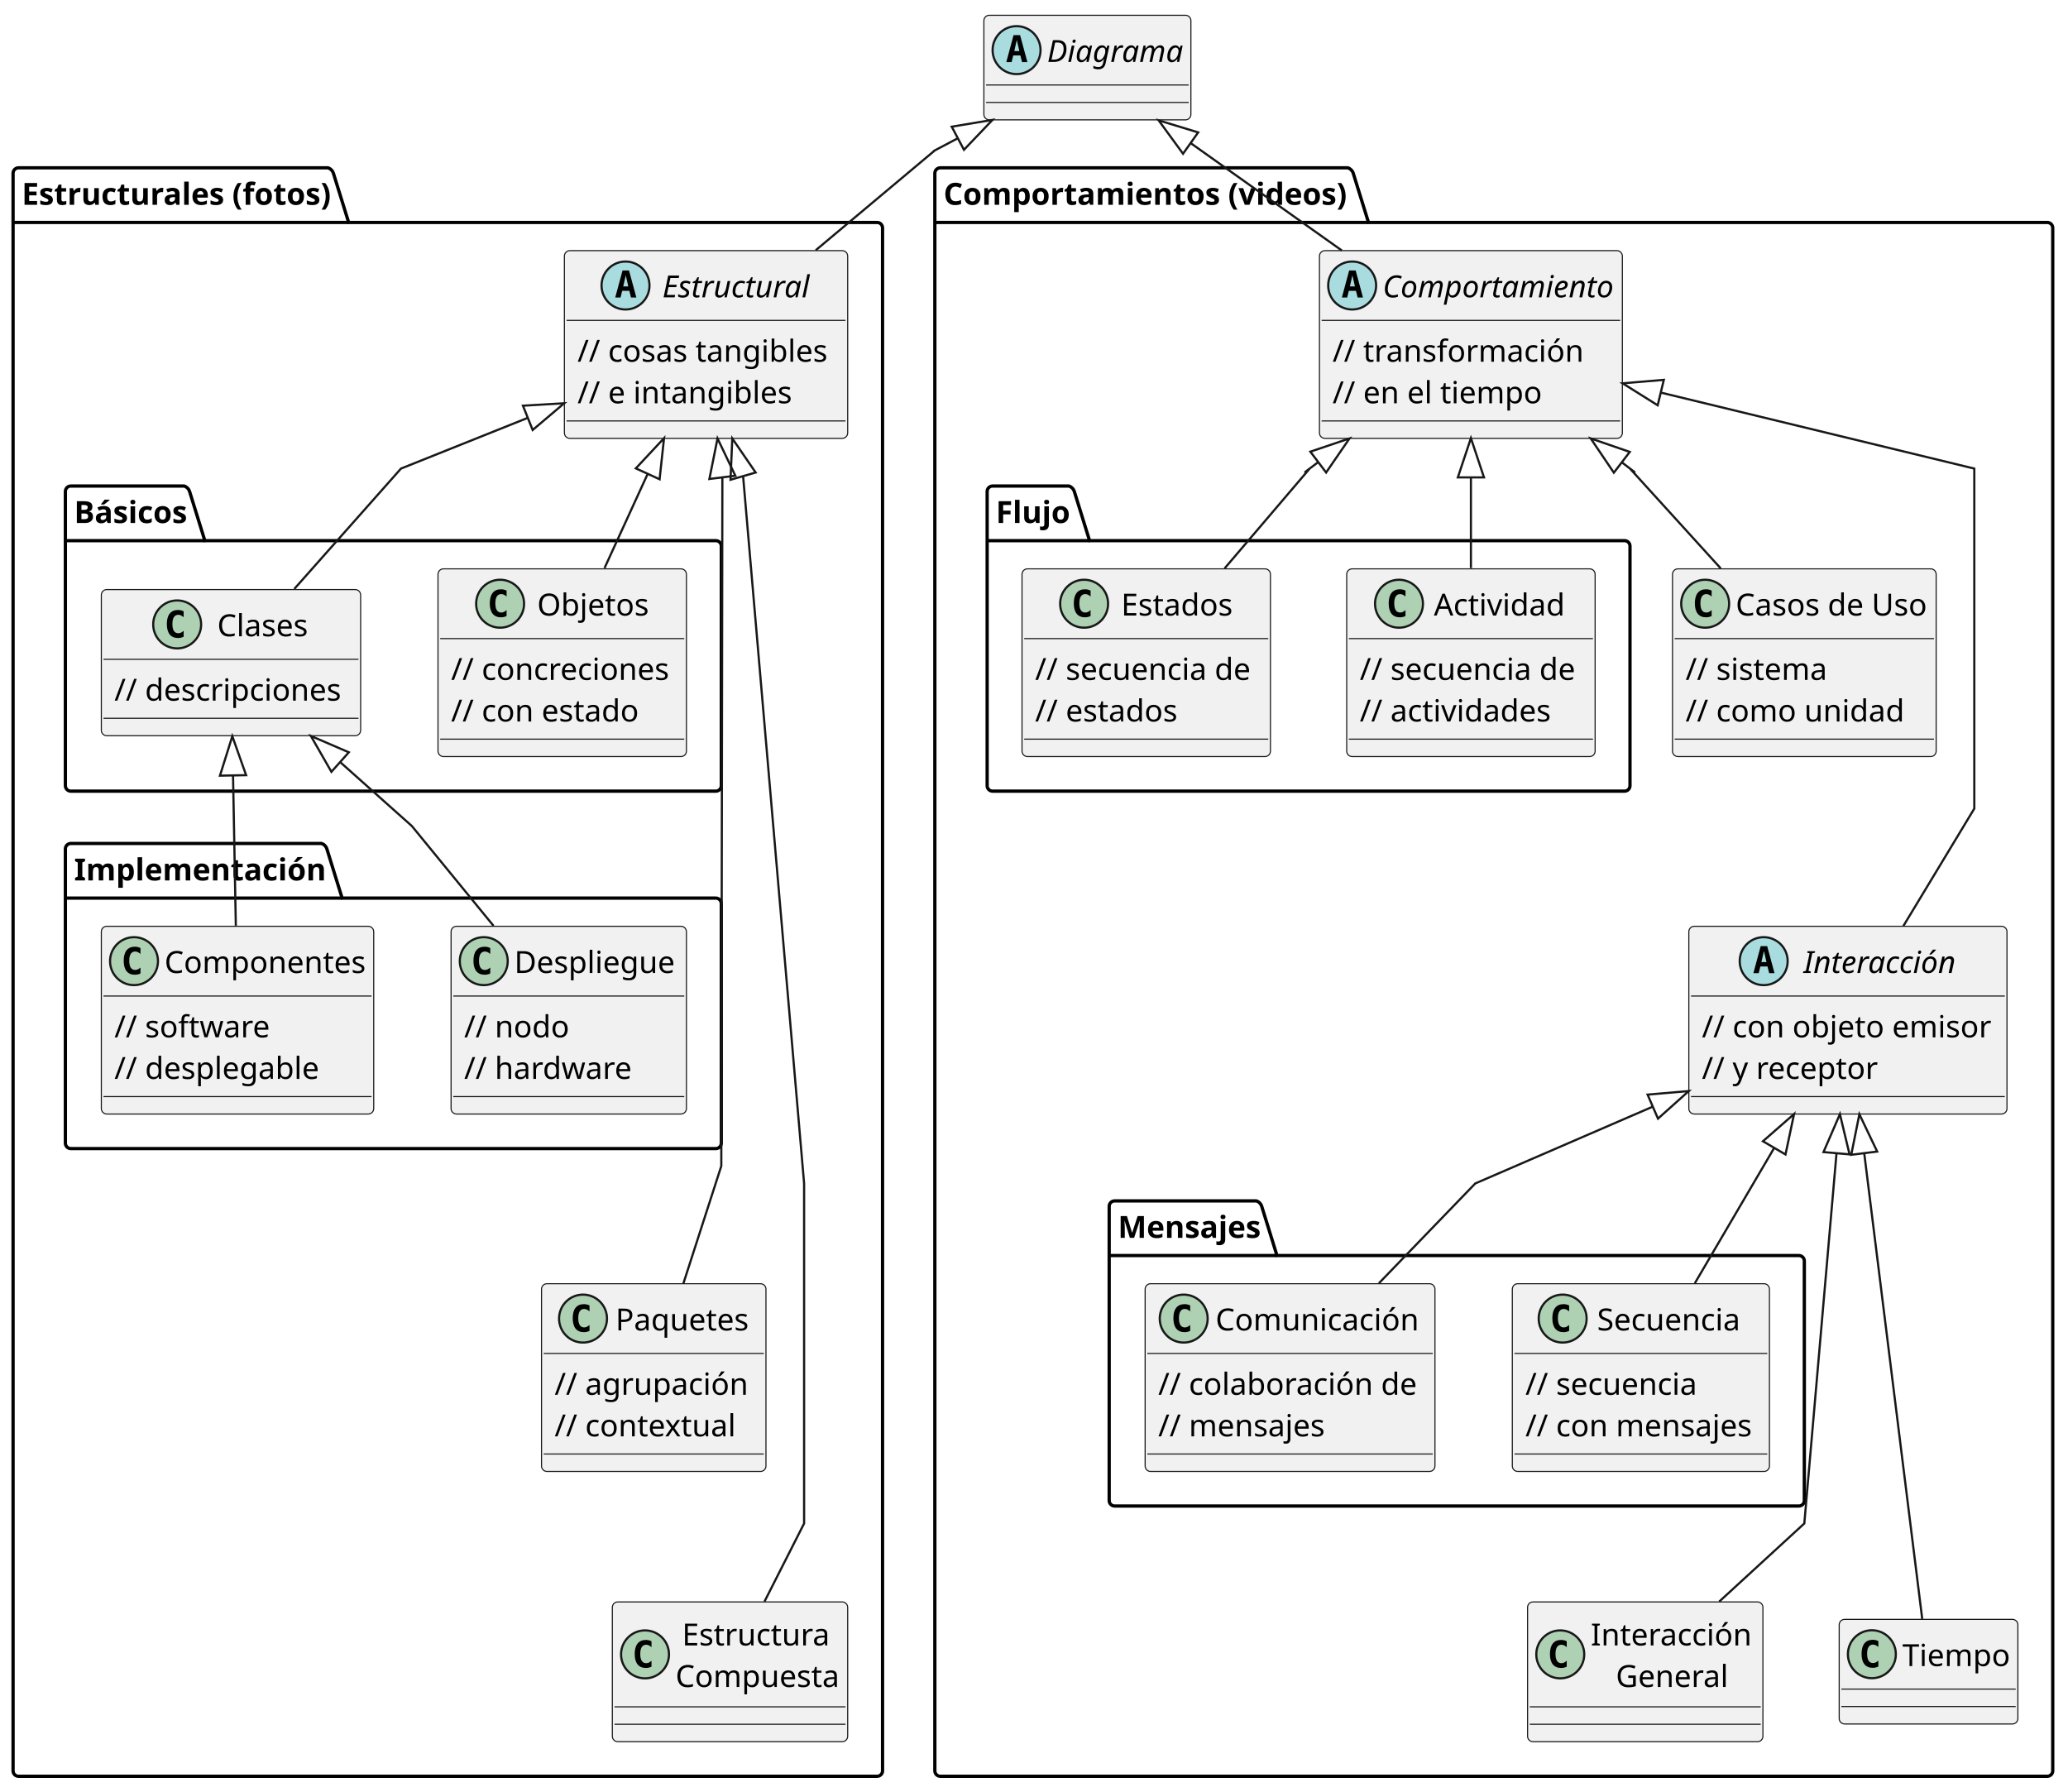
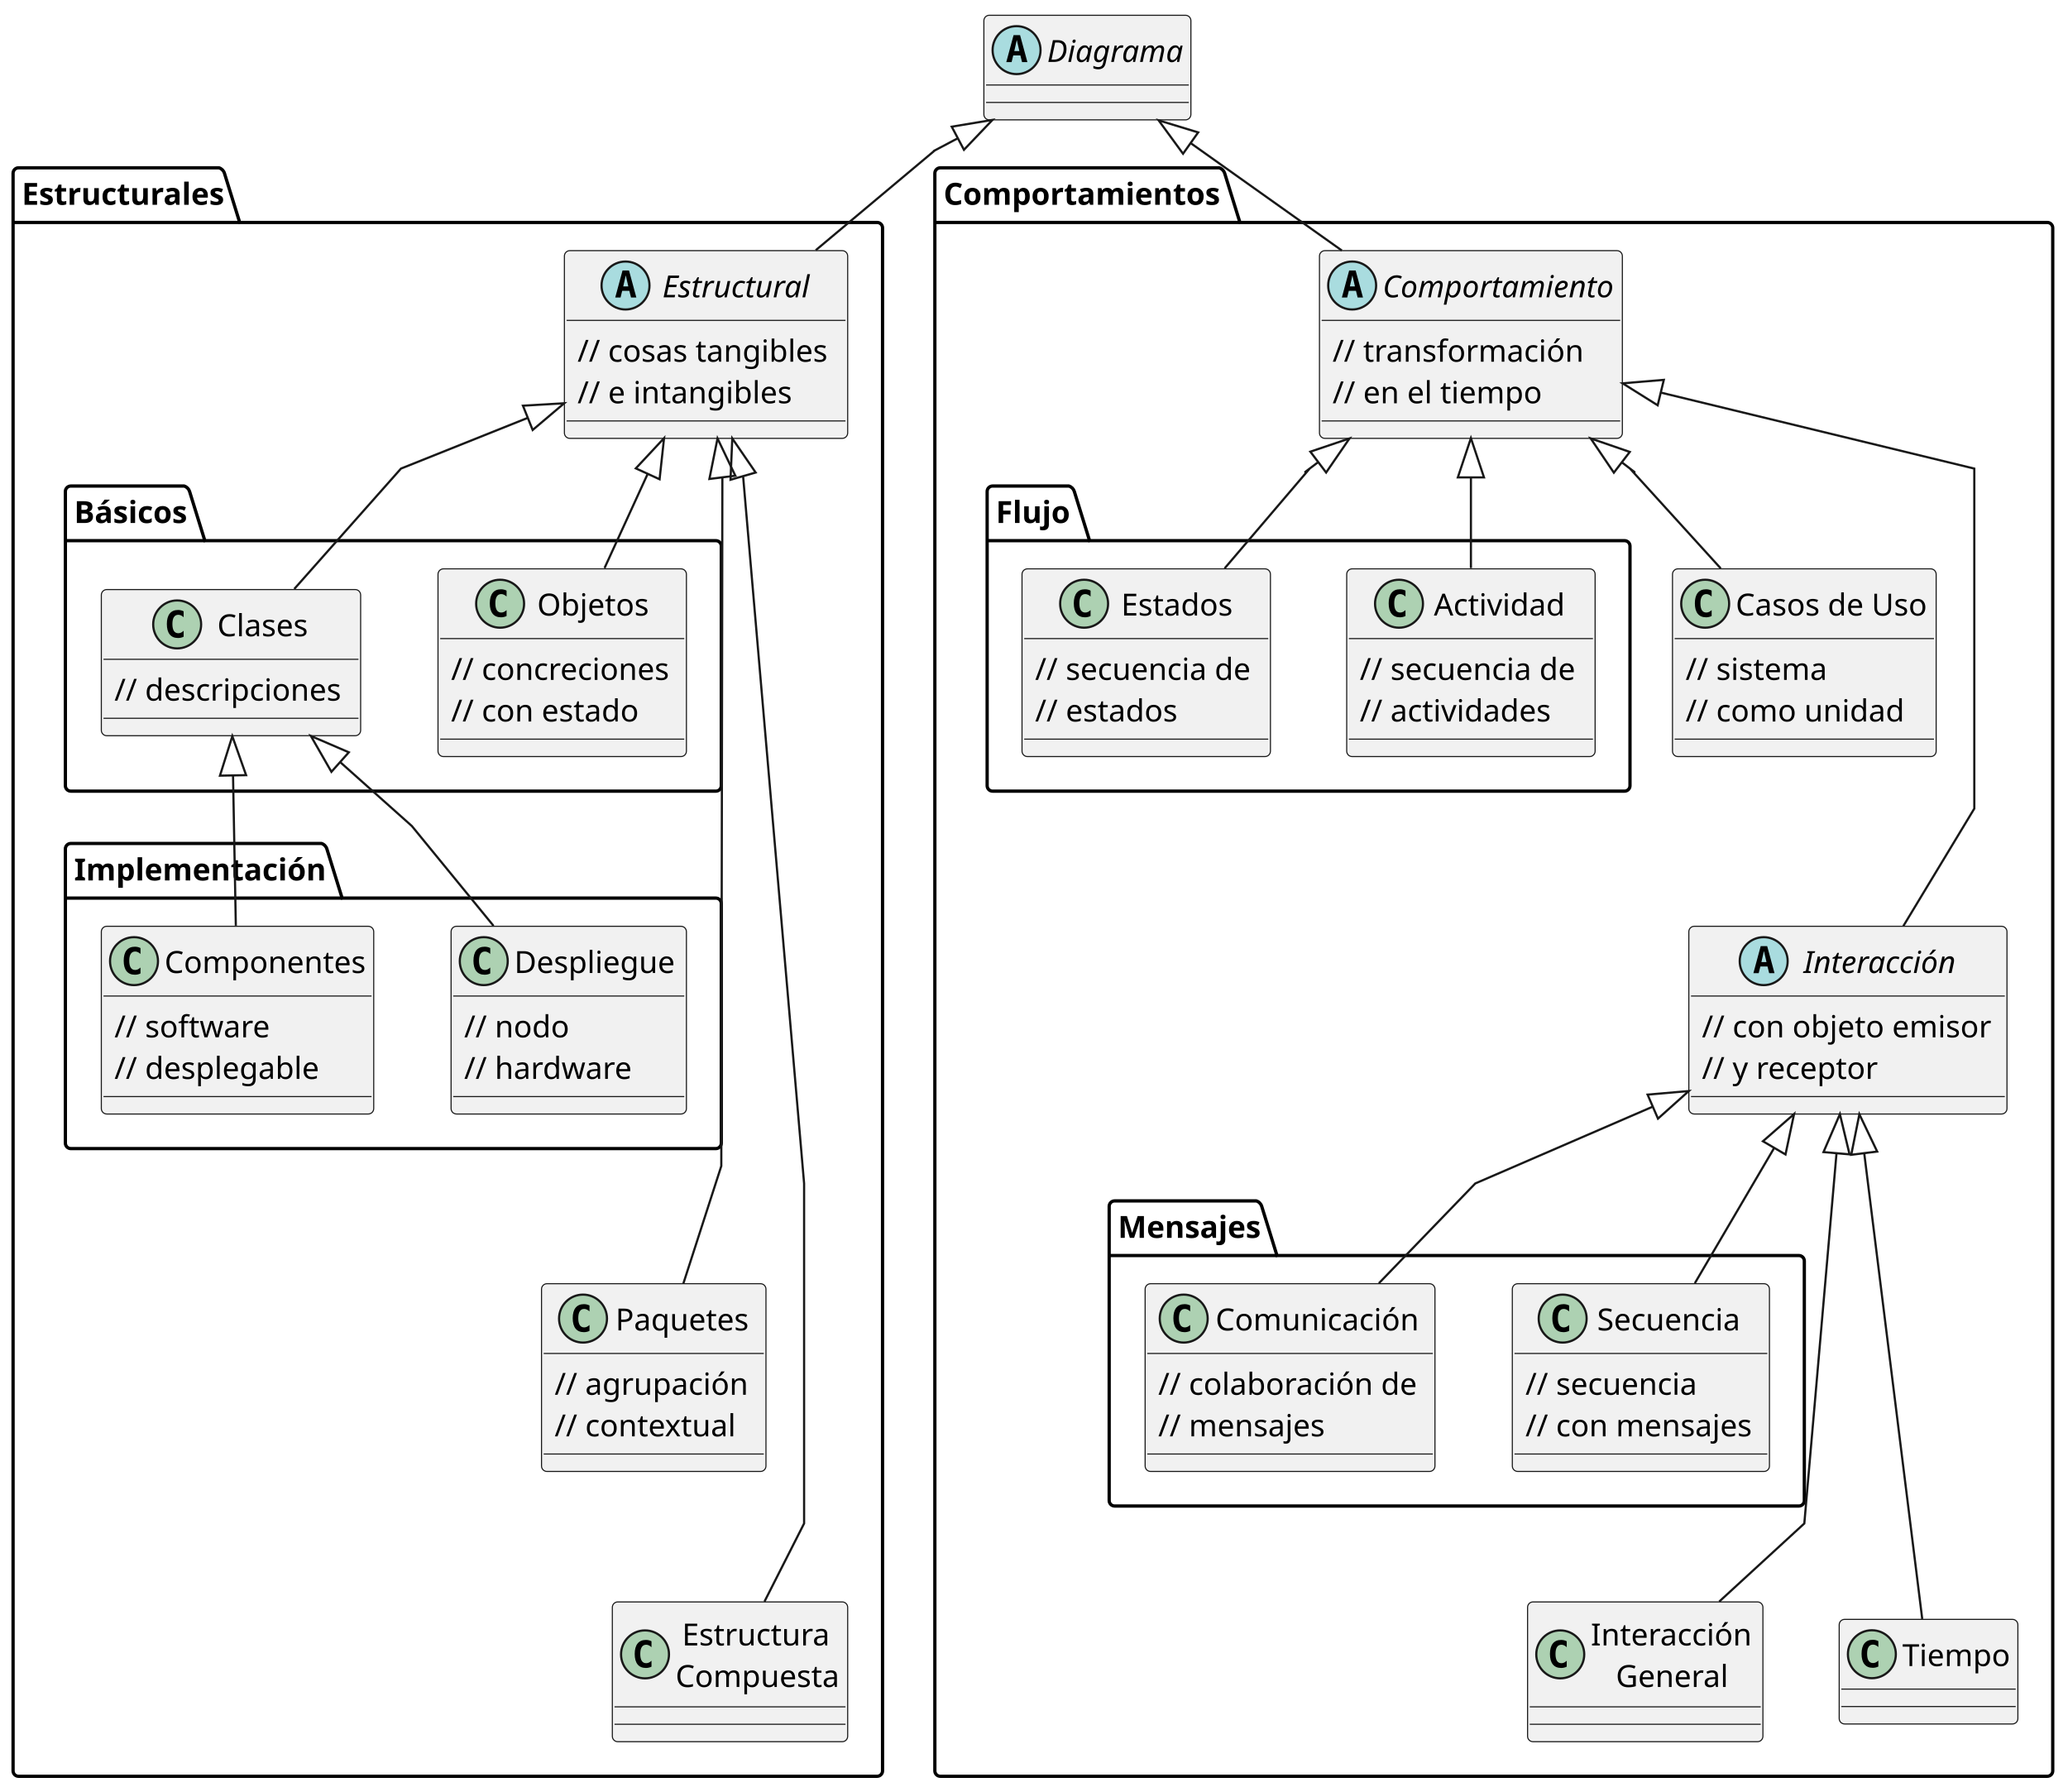
<svg xmlns="http://www.w3.org/2000/svg" contentStyleType="text/css" height="822px" preserveAspectRatio="none" style="width:949px;height:822px;background:#FFFFFF;" version="1.1" viewBox="0 0 949 822" width="949px" zoomAndPan="magnify">
  <defs />
  <g>
    <g id="cluster_estructurales">
-       <path d="M8.5,77 L150.5,77 A3.75,3.75 0 0 1 153,79.5 L160,102.068 L402.5,102.068 A2.5,2.5 0 0 1 405,104.568 L405,812.5 A2.5,2.5 0 0 1 402.5,815 L8.5,815 A2.5,2.5 0 0 1 6,812.5 L6,79.5 A2.5,2.5 0 0 1 8.5,77 " fill="none" style="stroke:#000000;stroke-width:1.5;" />
-       <line style="stroke:#000000;stroke-width:1.5;" x1="6" x2="160" y1="102.068" y2="102.068" />
-       <text fill="#000000" font-family="sans-serif" font-size="14" font-weight="bold" lengthAdjust="spacing" textLength="141" x="10" y="93.966">Estructurales (fotos)</text>
+       <path d="M8.5,77 L100.5,77 A3.75,3.75 0 0 1 103,79.5 L110,102.068 L402.5,102.068 A2.5,2.5 0 0 1 405,104.568 L405,812.5 A2.5,2.5 0 0 1 402.5,815 L8.5,815 A2.5,2.5 0 0 1 6,812.5 L6,79.5 A2.5,2.5 0 0 1 8.5,77 " fill="none" style="stroke:#000000;stroke-width:1.5;" />
+       <line style="stroke:#000000;stroke-width:1.5;" x1="6" x2="110" y1="102.068" y2="102.068" />
+       <text fill="#000000" font-family="sans-serif" font-size="14" font-weight="bold" lengthAdjust="spacing" textLength="91" x="10" y="93.966">Estructurales</text>
    </g>
    <g id="cluster_Básicos">
      <path d="M32.5,223 L84.5,223 A3.75,3.75 0 0 1 87,225.5 L94,248.068 L328.5,248.068 A2.5,2.5 0 0 1 331,250.568 L331,360.5 A2.5,2.5 0 0 1 328.5,363 L32.5,363 A2.5,2.5 0 0 1 30,360.5 L30,225.5 A2.5,2.5 0 0 1 32.5,223 " fill="none" style="stroke:#000000;stroke-width:1.5;" />
      <line style="stroke:#000000;stroke-width:1.5;" x1="30" x2="94" y1="248.068" y2="248.068" />
      <text fill="#000000" font-family="sans-serif" font-size="14" font-weight="bold" lengthAdjust="spacing" textLength="51" x="34" y="239.966">Básicos</text>
    </g>
    <g id="cluster_Implementación">
      <path d="M32.5,387 L147.5,387 A3.75,3.75 0 0 1 150,389.5 L157,412.068 L328.5,412.068 A2.5,2.5 0 0 1 331,414.568 L331,524.5 A2.5,2.5 0 0 1 328.5,527 L32.5,527 A2.5,2.5 0 0 1 30,524.5 L30,389.5 A2.5,2.5 0 0 1 32.5,387 " fill="none" style="stroke:#000000;stroke-width:1.5;" />
      <line style="stroke:#000000;stroke-width:1.5;" x1="30" x2="157" y1="412.068" y2="412.068" />
      <text fill="#000000" font-family="sans-serif" font-size="14" font-weight="bold" lengthAdjust="spacing" textLength="114" x="34" y="403.966">Implementación</text>
    </g>
    <g id="cluster_comportamientos">
-       <path d="M431.5,77 L618.5,77 A3.75,3.75 0 0 1 621,79.5 L628,102.068 L939.5,102.068 A2.5,2.5 0 0 1 942,104.568 L942,812.5 A2.5,2.5 0 0 1 939.5,815 L431.5,815 A2.5,2.5 0 0 1 429,812.5 L429,79.5 A2.5,2.5 0 0 1 431.5,77 " fill="none" style="stroke:#000000;stroke-width:1.5;" />
-       <line style="stroke:#000000;stroke-width:1.5;" x1="429" x2="628" y1="102.068" y2="102.068" />
-       <text fill="#000000" font-family="sans-serif" font-size="14" font-weight="bold" lengthAdjust="spacing" textLength="186" x="433" y="93.966">Comportamientos (videos)</text>
+       <path d="M431.5,77 L559.5,77 A3.75,3.75 0 0 1 562,79.5 L569,102.068 L939.5,102.068 A2.5,2.5 0 0 1 942,104.568 L942,812.5 A2.5,2.5 0 0 1 939.5,815 L431.5,815 A2.5,2.5 0 0 1 429,812.5 L429,79.5 A2.5,2.5 0 0 1 431.5,77 " fill="none" style="stroke:#000000;stroke-width:1.5;" />
+       <line style="stroke:#000000;stroke-width:1.5;" x1="429" x2="569" y1="102.068" y2="102.068" />
+       <text fill="#000000" font-family="sans-serif" font-size="14" font-weight="bold" lengthAdjust="spacing" textLength="127" x="433" y="93.966">Comportamientos</text>
    </g>
    <g id="cluster_Flujo">
      <path d="M455.5,223 L490.5,223 A3.75,3.75 0 0 1 493,225.5 L500,248.068 L745.5,248.068 A2.5,2.5 0 0 1 748,250.568 L748,360.5 A2.5,2.5 0 0 1 745.5,363 L455.5,363 A2.5,2.5 0 0 1 453,360.5 L453,225.5 A2.5,2.5 0 0 1 455.5,223 " fill="none" style="stroke:#000000;stroke-width:1.5;" />
      <line style="stroke:#000000;stroke-width:1.5;" x1="453" x2="500" y1="248.068" y2="248.068" />
      <text fill="#000000" font-family="sans-serif" font-size="14" font-weight="bold" lengthAdjust="spacing" textLength="34" x="457" y="239.966">Flujo</text>
    </g>
    <g id="cluster_Mensajes">
      <path d="M511.5,551 L576.5,551 A3.75,3.75 0 0 1 579,553.5 L586,576.068 L825.5,576.068 A2.5,2.5 0 0 1 828,578.568 L828,688.5 A2.5,2.5 0 0 1 825.5,691 L511.5,691 A2.5,2.5 0 0 1 509,688.5 L509,553.5 A2.5,2.5 0 0 1 511.5,551 " fill="none" style="stroke:#000000;stroke-width:1.5;" />
      <line style="stroke:#000000;stroke-width:1.5;" x1="509" x2="586" y1="576.068" y2="576.068" />
      <text fill="#000000" font-family="sans-serif" font-size="14" font-weight="bold" lengthAdjust="spacing" textLength="64" x="513" y="567.966">Mensajes</text>
    </g>
    <g id="elem_Estructural">
      <rect codeLine="7" fill="#F1F1F1" height="86.136" id="Estructural" rx="2.5" ry="2.5" style="stroke:#181818;stroke-width:0.5;" width="130" x="259" y="115" />
      <ellipse cx="287.05" cy="131" fill="#A9DCDF" rx="11" ry="11" style="stroke:#181818;stroke-width:1.0;" />
      <path d="M287.159,126.344 L286.003,131.422 L288.331,131.422 L287.159,126.344 Z M285.675,124.109 L288.659,124.109 L292.019,136.5 L289.566,136.5 L288.8,133.438 L285.519,133.438 L284.769,136.5 L282.331,136.5 L285.675,124.109 Z " fill="#000000" />
      <text fill="#000000" font-family="sans-serif" font-size="14" font-style="italic" lengthAdjust="spacing" textLength="69" x="303.95" y="136.432">Estructural</text>
      <line style="stroke:#181818;stroke-width:0.5;" x1="260" x2="388" y1="147" y2="147" />
      <text fill="#000000" font-family="sans-serif" font-size="14" lengthAdjust="spacing" textLength="118" x="265" y="165.966">// cosas tangibles</text>
      <text fill="#000000" font-family="sans-serif" font-size="14" lengthAdjust="spacing" textLength="102" x="265" y="185.034">// e intangibles</text>
      <line style="stroke:#181818;stroke-width:0.5;" x1="260" x2="388" y1="193.136" y2="193.136" />
    </g>
    <g id="elem_Paquetes">
      <rect codeLine="33" fill="#F1F1F1" height="86.136" id="Paquetes" rx="2.5" ry="2.5" style="stroke:#181818;stroke-width:0.5;" width="103" x="248.5" y="589" />
      <ellipse cx="267.55" cy="605" fill="#ADD1B2" rx="11" ry="11" style="stroke:#181818;stroke-width:1.0;" />
      <path d="M270.519,610.641 Q269.941,610.938 269.3,611.078 Q268.659,611.234 267.956,611.234 Q265.456,611.234 264.128,609.594 Q262.816,607.938 262.816,604.812 Q262.816,601.688 264.128,600.031 Q265.456,598.375 267.956,598.375 Q268.659,598.375 269.3,598.531 Q269.956,598.688 270.519,598.984 L270.519,601.703 Q269.894,601.125 269.3,600.859 Q268.706,600.578 268.081,600.578 Q266.738,600.578 266.05,601.656 Q265.363,602.719 265.363,604.812 Q265.363,606.906 266.05,607.984 Q266.738,609.047 268.081,609.047 Q268.706,609.047 269.3,608.781 Q269.894,608.5 270.519,607.922 L270.519,610.641 Z " fill="#000000" />
      <text fill="#000000" font-family="sans-serif" font-size="14" lengthAdjust="spacing" textLength="62" x="282.45" y="610.432">Paquetes</text>
      <line style="stroke:#181818;stroke-width:0.5;" x1="249.5" x2="350.5" y1="621" y2="621" />
      <text fill="#000000" font-family="sans-serif" font-size="14" lengthAdjust="spacing" textLength="91" x="254.5" y="639.966">// agrupación</text>
      <text fill="#000000" font-family="sans-serif" font-size="14" lengthAdjust="spacing" textLength="84" x="254.5" y="659.034">// contextual</text>
      <line style="stroke:#181818;stroke-width:0.5;" x1="249.5" x2="350.5" y1="667.136" y2="667.136" />
    </g>
    <g id="elem_EstructuraCompuesta">
      <rect codeLine="38" fill="#F1F1F1" height="64.136" id="EstructuraCompuesta" rx="2.5" ry="2.5" style="stroke:#181818;stroke-width:0.5;" width="108" x="281" y="735" />
      <ellipse cx="296" cy="759.068" fill="#ADD1B2" rx="11" ry="11" style="stroke:#181818;stroke-width:1.0;" />
      <path d="M298.969,764.708 Q298.391,765.005 297.75,765.146 Q297.109,765.302 296.406,765.302 Q293.906,765.302 292.578,763.662 Q291.266,762.005 291.266,758.88 Q291.266,755.755 292.578,754.099 Q293.906,752.443 296.406,752.443 Q297.109,752.443 297.75,752.599 Q298.406,752.755 298.969,753.052 L298.969,755.771 Q298.344,755.193 297.75,754.927 Q297.156,754.646 296.531,754.646 Q295.188,754.646 294.5,755.724 Q293.812,756.787 293.812,758.88 Q293.812,760.974 294.5,762.052 Q295.188,763.115 296.531,763.115 Q297.156,763.115 297.75,762.849 Q298.344,762.568 298.969,761.99 L298.969,764.708 Z " fill="#000000" />
      <text fill="#000000" font-family="sans-serif" font-size="14" lengthAdjust="spacing" textLength="70" x="313" y="754.966">Estructura</text>
      <text fill="#000000" font-family="sans-serif" font-size="14" lengthAdjust="spacing" textLength="76" x="310" y="774.034">Compuesta</text>
      <line style="stroke:#181818;stroke-width:0.5;" x1="282" x2="388" y1="783.136" y2="783.136" />
      <line style="stroke:#181818;stroke-width:0.5;" x1="282" x2="388" y1="791.136" y2="791.136" />
    </g>
    <g id="elem_Clases">
      <rect codeLine="13" fill="#F1F1F1" height="67.068" id="Clases" rx="2.5" ry="2.5" style="stroke:#181818;stroke-width:0.5;" width="119" x="46.5" y="270.5" />
      <ellipse cx="81.3" cy="286.5" fill="#ADD1B2" rx="11" ry="11" style="stroke:#181818;stroke-width:1.0;" />
      <path d="M84.269,292.141 Q83.691,292.438 83.05,292.578 Q82.409,292.734 81.706,292.734 Q79.206,292.734 77.878,291.094 Q76.566,289.438 76.566,286.312 Q76.566,283.188 77.878,281.531 Q79.206,279.875 81.706,279.875 Q82.409,279.875 83.05,280.031 Q83.706,280.188 84.269,280.484 L84.269,283.203 Q83.644,282.625 83.05,282.359 Q82.456,282.078 81.831,282.078 Q80.487,282.078 79.8,283.156 Q79.112,284.219 79.112,286.312 Q79.112,288.406 79.8,289.484 Q80.487,290.547 81.831,290.547 Q82.456,290.547 83.05,290.281 Q83.644,290 84.269,289.422 L84.269,292.141 Z " fill="#000000" />
      <text fill="#000000" font-family="sans-serif" font-size="14" lengthAdjust="spacing" textLength="43" x="99.7" y="291.932">Clases</text>
      <line style="stroke:#181818;stroke-width:0.5;" x1="47.5" x2="164.5" y1="302.5" y2="302.5" />
      <text fill="#000000" font-family="sans-serif" font-size="14" lengthAdjust="spacing" textLength="107" x="52.5" y="321.466">// descripciones</text>
      <line style="stroke:#181818;stroke-width:0.5;" x1="47.5" x2="164.5" y1="329.568" y2="329.568" />
    </g>
    <g id="elem_Objetos">
      <rect codeLine="16" fill="#F1F1F1" height="86.136" id="Objetos" rx="2.5" ry="2.5" style="stroke:#181818;stroke-width:0.5;" width="114" x="201" y="261" />
      <ellipse cx="229.5" cy="277" fill="#ADD1B2" rx="11" ry="11" style="stroke:#181818;stroke-width:1.0;" />
      <path d="M232.469,282.641 Q231.891,282.938 231.25,283.078 Q230.609,283.234 229.906,283.234 Q227.406,283.234 226.078,281.594 Q224.766,279.938 224.766,276.812 Q224.766,273.688 226.078,272.031 Q227.406,270.375 229.906,270.375 Q230.609,270.375 231.25,270.531 Q231.906,270.688 232.469,270.984 L232.469,273.703 Q231.844,273.125 231.25,272.859 Q230.656,272.578 230.031,272.578 Q228.688,272.578 228,273.656 Q227.312,274.719 227.312,276.812 Q227.312,278.906 228,279.984 Q228.688,281.047 230.031,281.047 Q230.656,281.047 231.25,280.781 Q231.844,280.5 232.469,279.922 L232.469,282.641 Z " fill="#000000" />
      <text fill="#000000" font-family="sans-serif" font-size="14" lengthAdjust="spacing" textLength="52" x="246.5" y="282.432">Objetos</text>
      <line style="stroke:#181818;stroke-width:0.5;" x1="202" x2="314" y1="293" y2="293" />
      <text fill="#000000" font-family="sans-serif" font-size="14" lengthAdjust="spacing" textLength="102" x="207" y="311.966">// concreciones</text>
      <text fill="#000000" font-family="sans-serif" font-size="14" lengthAdjust="spacing" textLength="87" x="207" y="331.034">// con estado</text>
      <line style="stroke:#181818;stroke-width:0.5;" x1="202" x2="314" y1="339.136" y2="339.136" />
    </g>
    <g id="elem_Componentes">
      <rect codeLine="23" fill="#F1F1F1" height="86.136" id="Componentes" rx="2.5" ry="2.5" style="stroke:#181818;stroke-width:0.5;" width="125" x="46.5" y="425" />
      <ellipse cx="61.5" cy="441" fill="#ADD1B2" rx="11" ry="11" style="stroke:#181818;stroke-width:1.0;" />
      <path d="M64.469,446.641 Q63.891,446.938 63.25,447.078 Q62.609,447.234 61.906,447.234 Q59.406,447.234 58.078,445.594 Q56.766,443.938 56.766,440.812 Q56.766,437.688 58.078,436.031 Q59.406,434.375 61.906,434.375 Q62.609,434.375 63.25,434.531 Q63.906,434.688 64.469,434.984 L64.469,437.703 Q63.844,437.125 63.25,436.859 Q62.656,436.578 62.031,436.578 Q60.688,436.578 60,437.656 Q59.312,438.719 59.312,440.812 Q59.312,442.906 60,443.984 Q60.688,445.047 62.031,445.047 Q62.656,445.047 63.25,444.781 Q63.844,444.5 64.469,443.922 L64.469,446.641 Z " fill="#000000" />
      <text fill="#000000" font-family="sans-serif" font-size="14" lengthAdjust="spacing" textLength="93" x="75.5" y="446.432">Componentes</text>
      <line style="stroke:#181818;stroke-width:0.5;" x1="47.5" x2="170.5" y1="457" y2="457" />
      <text fill="#000000" font-family="sans-serif" font-size="14" lengthAdjust="spacing" textLength="72" x="52.5" y="475.966">// software</text>
      <text fill="#000000" font-family="sans-serif" font-size="14" lengthAdjust="spacing" textLength="97" x="52.5" y="495.034">// desplegable</text>
      <line style="stroke:#181818;stroke-width:0.5;" x1="47.5" x2="170.5" y1="503.136" y2="503.136" />
    </g>
    <g id="elem_Despliegue">
      <rect codeLine="27" fill="#F1F1F1" height="86.136" id="Despliegue" rx="2.5" ry="2.5" style="stroke:#181818;stroke-width:0.5;" width="108" x="207" y="425" />
      <ellipse cx="222" cy="441" fill="#ADD1B2" rx="11" ry="11" style="stroke:#181818;stroke-width:1.0;" />
      <path d="M224.969,446.641 Q224.391,446.938 223.75,447.078 Q223.109,447.234 222.406,447.234 Q219.906,447.234 218.578,445.594 Q217.266,443.938 217.266,440.812 Q217.266,437.688 218.578,436.031 Q219.906,434.375 222.406,434.375 Q223.109,434.375 223.75,434.531 Q224.406,434.688 224.969,434.984 L224.969,437.703 Q224.344,437.125 223.75,436.859 Q223.156,436.578 222.531,436.578 Q221.188,436.578 220.5,437.656 Q219.812,438.719 219.812,440.812 Q219.812,442.906 220.5,443.984 Q221.188,445.047 222.531,445.047 Q223.156,445.047 223.75,444.781 Q224.344,444.5 224.969,443.922 L224.969,446.641 Z " fill="#000000" />
      <text fill="#000000" font-family="sans-serif" font-size="14" lengthAdjust="spacing" textLength="76" x="236" y="446.432">Despliegue</text>
      <line style="stroke:#181818;stroke-width:0.5;" x1="208" x2="314" y1="457" y2="457" />
      <text fill="#000000" font-family="sans-serif" font-size="14" lengthAdjust="spacing" textLength="48" x="213" y="475.966">// nodo</text>
      <text fill="#000000" font-family="sans-serif" font-size="14" lengthAdjust="spacing" textLength="79" x="213" y="495.034">// hardware</text>
      <line style="stroke:#181818;stroke-width:0.5;" x1="208" x2="314" y1="503.136" y2="503.136" />
    </g>
    <g id="elem_Comportamiento">
      <rect codeLine="42" fill="#F1F1F1" height="86.136" id="Comportamiento" rx="2.5" ry="2.5" style="stroke:#181818;stroke-width:0.5;" width="139" x="605.5" y="115" />
      <ellipse cx="620.5" cy="131" fill="#A9DCDF" rx="11" ry="11" style="stroke:#181818;stroke-width:1.0;" />
      <path d="M620.609,126.344 L619.453,131.422 L621.781,131.422 L620.609,126.344 Z M619.125,124.109 L622.109,124.109 L625.469,136.5 L623.016,136.5 L622.25,133.438 L618.969,133.438 L618.219,136.5 L615.781,136.5 L619.125,124.109 Z " fill="#000000" />
      <text fill="#000000" font-family="sans-serif" font-size="14" font-style="italic" lengthAdjust="spacing" textLength="107" x="634.5" y="136.432">Comportamiento</text>
      <line style="stroke:#181818;stroke-width:0.5;" x1="606.5" x2="743.5" y1="147" y2="147" />
      <text fill="#000000" font-family="sans-serif" font-size="14" lengthAdjust="spacing" textLength="117" x="611.5" y="165.966">// transformación</text>
      <text fill="#000000" font-family="sans-serif" font-size="14" lengthAdjust="spacing" textLength="98" x="611.5" y="185.034">// en el tiempo</text>
      <line style="stroke:#181818;stroke-width:0.5;" x1="606.5" x2="743.5" y1="193.136" y2="193.136" />
    </g>
    <g id="elem_CasosUso">
      <rect codeLine="47" fill="#F1F1F1" height="86.136" id="CasosUso" rx="2.5" ry="2.5" style="stroke:#181818;stroke-width:0.5;" width="121" x="767.5" y="261" />
      <ellipse cx="782.5" cy="277" fill="#ADD1B2" rx="11" ry="11" style="stroke:#181818;stroke-width:1.0;" />
      <path d="M785.469,282.641 Q784.891,282.938 784.25,283.078 Q783.609,283.234 782.906,283.234 Q780.406,283.234 779.078,281.594 Q777.766,279.938 777.766,276.812 Q777.766,273.688 779.078,272.031 Q780.406,270.375 782.906,270.375 Q783.609,270.375 784.25,270.531 Q784.906,270.688 785.469,270.984 L785.469,273.703 Q784.844,273.125 784.25,272.859 Q783.656,272.578 783.031,272.578 Q781.688,272.578 781,273.656 Q780.312,274.719 780.312,276.812 Q780.312,278.906 781,279.984 Q781.688,281.047 783.031,281.047 Q783.656,281.047 784.25,280.781 Q784.844,280.5 785.469,279.922 L785.469,282.641 Z " fill="#000000" />
      <text fill="#000000" font-family="sans-serif" font-size="14" lengthAdjust="spacing" textLength="89" x="796.5" y="282.432">Casos de Uso</text>
      <line style="stroke:#181818;stroke-width:0.5;" x1="768.5" x2="887.5" y1="293" y2="293" />
      <text fill="#000000" font-family="sans-serif" font-size="14" lengthAdjust="spacing" textLength="66" x="773.5" y="311.966">// sistema</text>
      <text fill="#000000" font-family="sans-serif" font-size="14" lengthAdjust="spacing" textLength="102" x="773.5" y="331.034">// como unidad</text>
      <line style="stroke:#181818;stroke-width:0.5;" x1="768.5" x2="887.5" y1="339.136" y2="339.136" />
    </g>
    <g id="elem_Interacción">
      <rect codeLine="63" fill="#F1F1F1" height="86.136" id="Interacción" rx="2.5" ry="2.5" style="stroke:#181818;stroke-width:0.5;" width="146" x="775" y="425" />
      <ellipse cx="809.35" cy="441" fill="#A9DCDF" rx="11" ry="11" style="stroke:#181818;stroke-width:1.0;" />
      <path d="M809.459,436.344 L808.303,441.422 L810.631,441.422 L809.459,436.344 Z M807.975,434.109 L810.959,434.109 L814.319,446.5 L811.866,446.5 L811.1,443.438 L807.819,443.438 L807.069,446.5 L804.631,446.5 L807.975,434.109 Z " fill="#000000" />
      <text fill="#000000" font-family="sans-serif" font-size="14" font-style="italic" lengthAdjust="spacing" textLength="71" x="827.65" y="446.432">Interacción</text>
      <line style="stroke:#181818;stroke-width:0.5;" x1="776" x2="920" y1="457" y2="457" />
      <text fill="#000000" font-family="sans-serif" font-size="14" lengthAdjust="spacing" textLength="134" x="781" y="475.966">// con objeto emisor</text>
      <text fill="#000000" font-family="sans-serif" font-size="14" lengthAdjust="spacing" textLength="82" x="781" y="495.034">// y receptor</text>
      <line style="stroke:#181818;stroke-width:0.5;" x1="776" x2="920" y1="503.136" y2="503.136" />
    </g>
    <g id="elem_InteraccionGeneral">
      <rect codeLine="79" fill="#F1F1F1" height="64.136" id="InteraccionGeneral" rx="2.5" ry="2.5" style="stroke:#181818;stroke-width:0.5;" width="108" x="701" y="735" />
      <ellipse cx="716" cy="759.068" fill="#ADD1B2" rx="11" ry="11" style="stroke:#181818;stroke-width:1.0;" />
      <path d="M718.969,764.708 Q718.391,765.005 717.75,765.146 Q717.109,765.302 716.406,765.302 Q713.906,765.302 712.578,763.662 Q711.266,762.005 711.266,758.88 Q711.266,755.755 712.578,754.099 Q713.906,752.443 716.406,752.443 Q717.109,752.443 717.75,752.599 Q718.406,752.755 718.969,753.052 L718.969,755.771 Q718.344,755.193 717.75,754.927 Q717.156,754.646 716.531,754.646 Q715.188,754.646 714.5,755.724 Q713.812,756.787 713.812,758.88 Q713.812,760.974 714.5,762.052 Q715.188,763.115 716.531,763.115 Q717.156,763.115 717.75,762.849 Q718.344,762.568 718.969,761.99 L718.969,764.708 Z " fill="#000000" />
      <text fill="#000000" font-family="sans-serif" font-size="14" lengthAdjust="spacing" textLength="76" x="730" y="754.966">Interacción</text>
      <text fill="#000000" font-family="sans-serif" font-size="14" lengthAdjust="spacing" textLength="53" x="741.5" y="774.034">General</text>
      <line style="stroke:#181818;stroke-width:0.5;" x1="702" x2="808" y1="783.136" y2="783.136" />
      <line style="stroke:#181818;stroke-width:0.5;" x1="702" x2="808" y1="791.136" y2="791.136" />
    </g>
    <g id="elem_Tiempo">
      <rect codeLine="80" fill="#F1F1F1" height="48" id="Tiempo" rx="2.5" ry="2.5" style="stroke:#181818;stroke-width:0.5;" width="82" x="844" y="743" />
      <ellipse cx="859" cy="759" fill="#ADD1B2" rx="11" ry="11" style="stroke:#181818;stroke-width:1.0;" />
      <path d="M861.969,764.641 Q861.391,764.938 860.75,765.078 Q860.109,765.234 859.406,765.234 Q856.906,765.234 855.578,763.594 Q854.266,761.938 854.266,758.812 Q854.266,755.688 855.578,754.031 Q856.906,752.375 859.406,752.375 Q860.109,752.375 860.75,752.531 Q861.406,752.688 861.969,752.984 L861.969,755.703 Q861.344,755.125 860.75,754.859 Q860.156,754.578 859.531,754.578 Q858.188,754.578 857.5,755.656 Q856.812,756.719 856.812,758.812 Q856.812,760.906 857.5,761.984 Q858.188,763.047 859.531,763.047 Q860.156,763.047 860.75,762.781 Q861.344,762.5 861.969,761.922 L861.969,764.641 Z " fill="#000000" />
      <text fill="#000000" font-family="sans-serif" font-size="14" lengthAdjust="spacing" textLength="50" x="873" y="764.432">Tiempo</text>
      <line style="stroke:#181818;stroke-width:0.5;" x1="845" x2="925" y1="775" y2="775" />
      <line style="stroke:#181818;stroke-width:0.5;" x1="845" x2="925" y1="783" y2="783" />
    </g>
    <g id="elem_Estados">
      <rect codeLine="53" fill="#F1F1F1" height="86.136" id="Estados" rx="2.5" ry="2.5" style="stroke:#181818;stroke-width:0.5;" width="114" x="469" y="261" />
      <ellipse cx="497.5" cy="277" fill="#ADD1B2" rx="11" ry="11" style="stroke:#181818;stroke-width:1.0;" />
      <path d="M500.469,282.641 Q499.891,282.938 499.25,283.078 Q498.609,283.234 497.906,283.234 Q495.406,283.234 494.078,281.594 Q492.766,279.938 492.766,276.812 Q492.766,273.688 494.078,272.031 Q495.406,270.375 497.906,270.375 Q498.609,270.375 499.25,270.531 Q499.906,270.688 500.469,270.984 L500.469,273.703 Q499.844,273.125 499.25,272.859 Q498.656,272.578 498.031,272.578 Q496.688,272.578 496,273.656 Q495.312,274.719 495.312,276.812 Q495.312,278.906 496,279.984 Q496.688,281.047 498.031,281.047 Q498.656,281.047 499.25,280.781 Q499.844,280.5 500.469,279.922 L500.469,282.641 Z " fill="#000000" />
      <text fill="#000000" font-family="sans-serif" font-size="14" lengthAdjust="spacing" textLength="52" x="514.5" y="282.432">Estados</text>
      <line style="stroke:#181818;stroke-width:0.5;" x1="470" x2="582" y1="293" y2="293" />
      <text fill="#000000" font-family="sans-serif" font-size="14" lengthAdjust="spacing" textLength="102" x="475" y="311.966">// secuencia de</text>
      <text fill="#000000" font-family="sans-serif" font-size="14" lengthAdjust="spacing" textLength="66" x="475" y="331.034">// estados</text>
      <line style="stroke:#181818;stroke-width:0.5;" x1="470" x2="582" y1="339.136" y2="339.136" />
    </g>
    <g id="elem_Actividad">
      <rect codeLine="57" fill="#F1F1F1" height="86.136" id="Actividad" rx="2.5" ry="2.5" style="stroke:#181818;stroke-width:0.5;" width="114" x="618" y="261" />
      <ellipse cx="642" cy="277" fill="#ADD1B2" rx="11" ry="11" style="stroke:#181818;stroke-width:1.0;" />
      <path d="M644.969,282.641 Q644.391,282.938 643.75,283.078 Q643.109,283.234 642.406,283.234 Q639.906,283.234 638.578,281.594 Q637.266,279.938 637.266,276.812 Q637.266,273.688 638.578,272.031 Q639.906,270.375 642.406,270.375 Q643.109,270.375 643.75,270.531 Q644.406,270.688 644.969,270.984 L644.969,273.703 Q644.344,273.125 643.75,272.859 Q643.156,272.578 642.531,272.578 Q641.188,272.578 640.5,273.656 Q639.812,274.719 639.812,276.812 Q639.812,278.906 640.5,279.984 Q641.188,281.047 642.531,281.047 Q643.156,281.047 643.75,280.781 Q644.344,280.5 644.969,279.922 L644.969,282.641 Z " fill="#000000" />
      <text fill="#000000" font-family="sans-serif" font-size="14" lengthAdjust="spacing" textLength="62" x="658" y="282.432">Actividad</text>
      <line style="stroke:#181818;stroke-width:0.5;" x1="619" x2="731" y1="293" y2="293" />
      <text fill="#000000" font-family="sans-serif" font-size="14" lengthAdjust="spacing" textLength="102" x="624" y="311.966">// secuencia de</text>
      <text fill="#000000" font-family="sans-serif" font-size="14" lengthAdjust="spacing" textLength="90" x="624" y="331.034">// actividades</text>
      <line style="stroke:#181818;stroke-width:0.5;" x1="619" x2="731" y1="339.136" y2="339.136" />
    </g>
    <g id="elem_Comunicación">
      <rect codeLine="69" fill="#F1F1F1" height="86.136" id="Comunicación" rx="2.5" ry="2.5" style="stroke:#181818;stroke-width:0.5;" width="133" x="525.5" y="589" />
      <ellipse cx="543.2" cy="605" fill="#ADD1B2" rx="11" ry="11" style="stroke:#181818;stroke-width:1.0;" />
      <path d="M546.169,610.641 Q545.591,610.938 544.95,611.078 Q544.309,611.234 543.606,611.234 Q541.106,611.234 539.778,609.594 Q538.466,607.938 538.466,604.812 Q538.466,601.688 539.778,600.031 Q541.106,598.375 543.606,598.375 Q544.309,598.375 544.95,598.531 Q545.606,598.688 546.169,598.984 L546.169,601.703 Q545.544,601.125 544.95,600.859 Q544.356,600.578 543.731,600.578 Q542.388,600.578 541.7,601.656 Q541.013,602.719 541.013,604.812 Q541.013,606.906 541.7,607.984 Q542.388,609.047 543.731,609.047 Q544.356,609.047 544.95,608.781 Q545.544,608.5 546.169,607.922 L546.169,610.641 Z " fill="#000000" />
      <text fill="#000000" font-family="sans-serif" font-size="14" lengthAdjust="spacing" textLength="95" x="557.8" y="610.432">Comunicación</text>
      <line style="stroke:#181818;stroke-width:0.5;" x1="526.5" x2="657.5" y1="621" y2="621" />
      <text fill="#000000" font-family="sans-serif" font-size="14" lengthAdjust="spacing" textLength="121" x="531.5" y="639.966">// colaboración de</text>
      <text fill="#000000" font-family="sans-serif" font-size="14" lengthAdjust="spacing" textLength="78" x="531.5" y="659.034">// mensajes</text>
      <line style="stroke:#181818;stroke-width:0.5;" x1="526.5" x2="657.5" y1="667.136" y2="667.136" />
    </g>
    <g id="elem_Secuencia">
      <rect codeLine="73" fill="#F1F1F1" height="86.136" id="Secuencia" rx="2.5" ry="2.5" style="stroke:#181818;stroke-width:0.5;" width="118" x="694" y="589" />
      <ellipse cx="717.1" cy="605" fill="#ADD1B2" rx="11" ry="11" style="stroke:#181818;stroke-width:1.0;" />
      <path d="M720.069,610.641 Q719.491,610.938 718.85,611.078 Q718.209,611.234 717.506,611.234 Q715.006,611.234 713.678,609.594 Q712.366,607.938 712.366,604.812 Q712.366,601.688 713.678,600.031 Q715.006,598.375 717.506,598.375 Q718.209,598.375 718.85,598.531 Q719.506,598.688 720.069,598.984 L720.069,601.703 Q719.444,601.125 718.85,600.859 Q718.256,600.578 717.631,600.578 Q716.288,600.578 715.6,601.656 Q714.913,602.719 714.913,604.812 Q714.913,606.906 715.6,607.984 Q716.288,609.047 717.631,609.047 Q718.256,609.047 718.85,608.781 Q719.444,608.5 720.069,607.922 L720.069,610.641 Z " fill="#000000" />
      <text fill="#000000" font-family="sans-serif" font-size="14" lengthAdjust="spacing" textLength="68" x="732.9" y="610.432">Secuencia</text>
      <line style="stroke:#181818;stroke-width:0.5;" x1="695" x2="811" y1="621" y2="621" />
      <text fill="#000000" font-family="sans-serif" font-size="14" lengthAdjust="spacing" textLength="81" x="700" y="639.966">// secuencia</text>
      <text fill="#000000" font-family="sans-serif" font-size="14" lengthAdjust="spacing" textLength="106" x="700" y="659.034">// con mensajes</text>
      <line style="stroke:#181818;stroke-width:0.5;" x1="695" x2="811" y1="667.136" y2="667.136" />
    </g>
    <g id="elem_Diagrama">
      <rect codeLine="4" fill="#F1F1F1" height="48" id="Diagrama" rx="2.5" ry="2.5" style="stroke:#181818;stroke-width:0.5;" width="95" x="451.5" y="7" />
      <ellipse cx="466.5" cy="23" fill="#A9DCDF" rx="11" ry="11" style="stroke:#181818;stroke-width:1.0;" />
      <path d="M466.609,18.344 L465.453,23.422 L467.781,23.422 L466.609,18.344 Z M465.125,16.109 L468.109,16.109 L471.469,28.5 L469.016,28.5 L468.25,25.438 L464.969,25.438 L464.219,28.5 L461.781,28.5 L465.125,16.109 Z " fill="#000000" />
      <text fill="#000000" font-family="sans-serif" font-size="14" font-style="italic" lengthAdjust="spacing" textLength="63" x="480.5" y="28.432">Diagrama</text>
      <line style="stroke:#181818;stroke-width:0.5;" x1="452.5" x2="545.5" y1="39" y2="39" />
      <line style="stroke:#181818;stroke-width:0.5;" x1="452.5" x2="545.5" y1="47" y2="47" />
    </g>
    <g id="link_Diagrama_Estructural">
      <path codeLine="83" d="M439.55,63.429 C425.32,70.959 429,69 429,69 C429,69 401.29,92.22 374.35,114.8 " fill="none" id="Diagrama-backto-Estructural" style="stroke:#181818;stroke-width:1.0;" />
      <polygon fill="none" points="455.46,55.01,436.744,58.126,442.356,68.732,455.46,55.01" style="stroke:#181818;stroke-width:1.0;" />
    </g>
    <g id="link_Diagrama_Comportamiento">
      <path codeLine="84" d="M546.366,65.642 C569.926,82.372 587.71,95 615.77,114.94 " fill="none" id="Diagrama-backto-Comportamiento" style="stroke:#181818;stroke-width:1.0;" />
      <polygon fill="none" points="531.69,55.22,542.892,70.534,549.84,60.749,531.69,55.22" style="stroke:#181818;stroke-width:1.0;" />
    </g>
    <g id="link_Estructural_Clases">
      <path codeLine="86" d="M242.208,191.717 C205.648,206.347 184,215 184,215 C184,215 157.22,245.21 135.04,270.23 " fill="none" id="Estructural-backto-Clases" style="stroke:#181818;stroke-width:1.0;" />
      <polygon fill="none" points="258.92,185.03,239.979,186.147,244.438,197.288,258.92,185.03" style="stroke:#181818;stroke-width:1.0;" />
    </g>
    <g id="link_Estructural_Objetos">
      <path codeLine="87" d="M297.229,217.403 C288.629,236.163 286.02,241.86 277.41,260.66 " fill="none" id="Estructural-backto-Objetos" style="stroke:#181818;stroke-width:1.0;" />
      <polygon fill="none" points="304.73,201.04,291.775,214.902,302.683,219.903,304.73,201.04" style="stroke:#181818;stroke-width:1.0;" />
    </g>
    <g id="link_Clases_Componentes">
      <path codeLine="88" d="M106.94,355.777 C107.4,380.837 107.71,397.57 108.22,424.72 " fill="none" id="Clases-backto-Componentes" style="stroke:#181818;stroke-width:1.0;" />
      <polygon fill="none" points="106.61,337.78,100.941,355.887,112.939,355.667,106.61,337.78" style="stroke:#181818;stroke-width:1.0;" />
    </g>
    <g id="link_Clases_Despliegue">
      <path codeLine="89" d="M156.082,349.652 C178.312,369.482 189,379 189,379 C189,379 208,402.22 226.48,424.8 " fill="none" id="Clases-backto-Despliegue" style="stroke:#181818;stroke-width:1.0;" />
      <polygon fill="none" points="142.65,337.67,152.088,354.13,160.076,345.175,142.65,337.67" style="stroke:#181818;stroke-width:1.0;" />
    </g>
    <g id="link_Estructural_Paquetes">
      <path codeLine="90" d="M331.494,219.022 C331.494,219.022 331,535 331,535 C331,535 321.93,563.1 313.6,588.89 " fill="none" id="Estructural-backto-Paquetes" style="stroke:#181818;stroke-width:1.0;" />
      <polygon fill="none" points="329.27,201.16,325.54,219.763,337.448,218.281,329.27,201.16" style="stroke:#181818;stroke-width:1.0;" />
    </g>
    <g id="link_Estructural_EstructuraCompuesta">
      <path codeLine="91" d="M341.002,218.463 C341.002,218.463 369,543 369,543 C369,543 369,699 369,699 C369,699 359.68,717.36 350.81,734.85 " fill="none" id="Estructural-backto-EstructuraCompuesta" style="stroke:#181818;stroke-width:1.0;" />
      <polygon fill="none" points="336.04,201.16,335.235,220.117,346.77,216.808,336.04,201.16" style="stroke:#181818;stroke-width:1.0;" />
    </g>
    <g id="link_Comportamiento_CasosUso">
      <path codeLine="93" d="M744.245,212.112 C754.615,220.061 748,215 748,215 C748,215 769.11,238.22 789.64,260.8 " fill="none" id="Comportamiento-backto-CasosUso" style="stroke:#181818;stroke-width:1.0;" />
      <polygon fill="none" points="729.96,201.16,740.595,216.873,747.896,207.35,729.96,201.16" style="stroke:#181818;stroke-width:1.0;" />
    </g>
    <g id="link_Comportamiento_Estados">
      <path codeLine="94" d="M604.934,212.019 C594.424,219.969 601,215 601,215 C601,215 581.21,238.22 561.96,260.8 " fill="none" id="Comportamiento-backto-Estados" style="stroke:#181818;stroke-width:1.0;" />
      <polygon fill="none" points="619.29,201.16,601.315,207.234,608.554,216.804,619.29,201.16" style="stroke:#181818;stroke-width:1.0;" />
    </g>
    <g id="link_Comportamiento_Actividad">
      <path codeLine="95" d="M675,219.04 C675,237.8 675,241.86 675,260.66 " fill="none" id="Comportamiento-backto-Actividad" style="stroke:#181818;stroke-width:1.0;" />
      <polygon fill="none" points="675,201.04,669,219.04,681,219.04,675,201.04" style="stroke:#181818;stroke-width:1.0;" />
    </g>
    <g id="link_Comportamiento_Interacción">
      <path codeLine="96" d="M762.113,180.121 C830.133,196.611 906,215 906,215 C906,215 906,371 906,371 C906,371 889.02,399.1 873.44,424.89 " fill="none" id="Comportamiento-backto-Interacción" style="stroke:#181818;stroke-width:1.0;" />
      <polygon fill="none" points="744.62,175.88,760.7,185.952,763.527,174.29,744.62,175.88" style="stroke:#181818;stroke-width:1.0;" />
    </g>
    <g id="link_Interacción_Comunicación">
      <path codeLine="98" d="M758.461,507.749 C711.99,527.859 677,543 677,543 C677,543 654.57,566.22 632.76,588.8 " fill="none" id="Interacción-backto-Comunicación" style="stroke:#181818;stroke-width:1.0;" />
      <polygon fill="none" points="774.98,500.6,756.077,502.242,760.843,513.255,774.98,500.6" style="stroke:#181818;stroke-width:1.0;" />
    </g>
    <g id="link_Interacción_Secuencia">
      <path codeLine="99" d="M814.185,526.668 C800.165,550.577 791.78,564.87 777.75,588.79 " fill="none" id="Interacción-backto-Secuencia" style="stroke:#181818;stroke-width:1.0;" />
      <polygon fill="none" points="823.29,511.14,809.009,523.633,819.361,529.702,823.29,511.14" style="stroke:#181818;stroke-width:1.0;" />
    </g>
    <g id="link_Interacción_InteraccionGeneral">
      <path codeLine="100" d="M842.771,529.122 C837.001,595.512 828,699 828,699 C828,699 808,717.36 788.94,734.85 " fill="none" id="Interacción-backto-InteraccionGeneral" style="stroke:#181818;stroke-width:1.0;" />
      <polygon fill="none" points="844.33,511.19,836.794,528.603,848.749,529.642,844.33,511.19" style="stroke:#181818;stroke-width:1.0;" />
    </g>
    <g id="link_Interacción_Tiempo">
      <path codeLine="101" d="M855.485,529.102 C863.405,592.682 875.9,692.97 882.11,742.84 " fill="none" id="Interacción-backto-Tiempo" style="stroke:#181818;stroke-width:1.0;" />
      <polygon fill="none" points="853.26,511.24,849.531,529.844,861.439,528.36,853.26,511.24" style="stroke:#181818;stroke-width:1.0;" />
    </g>
  </g>
</svg>
